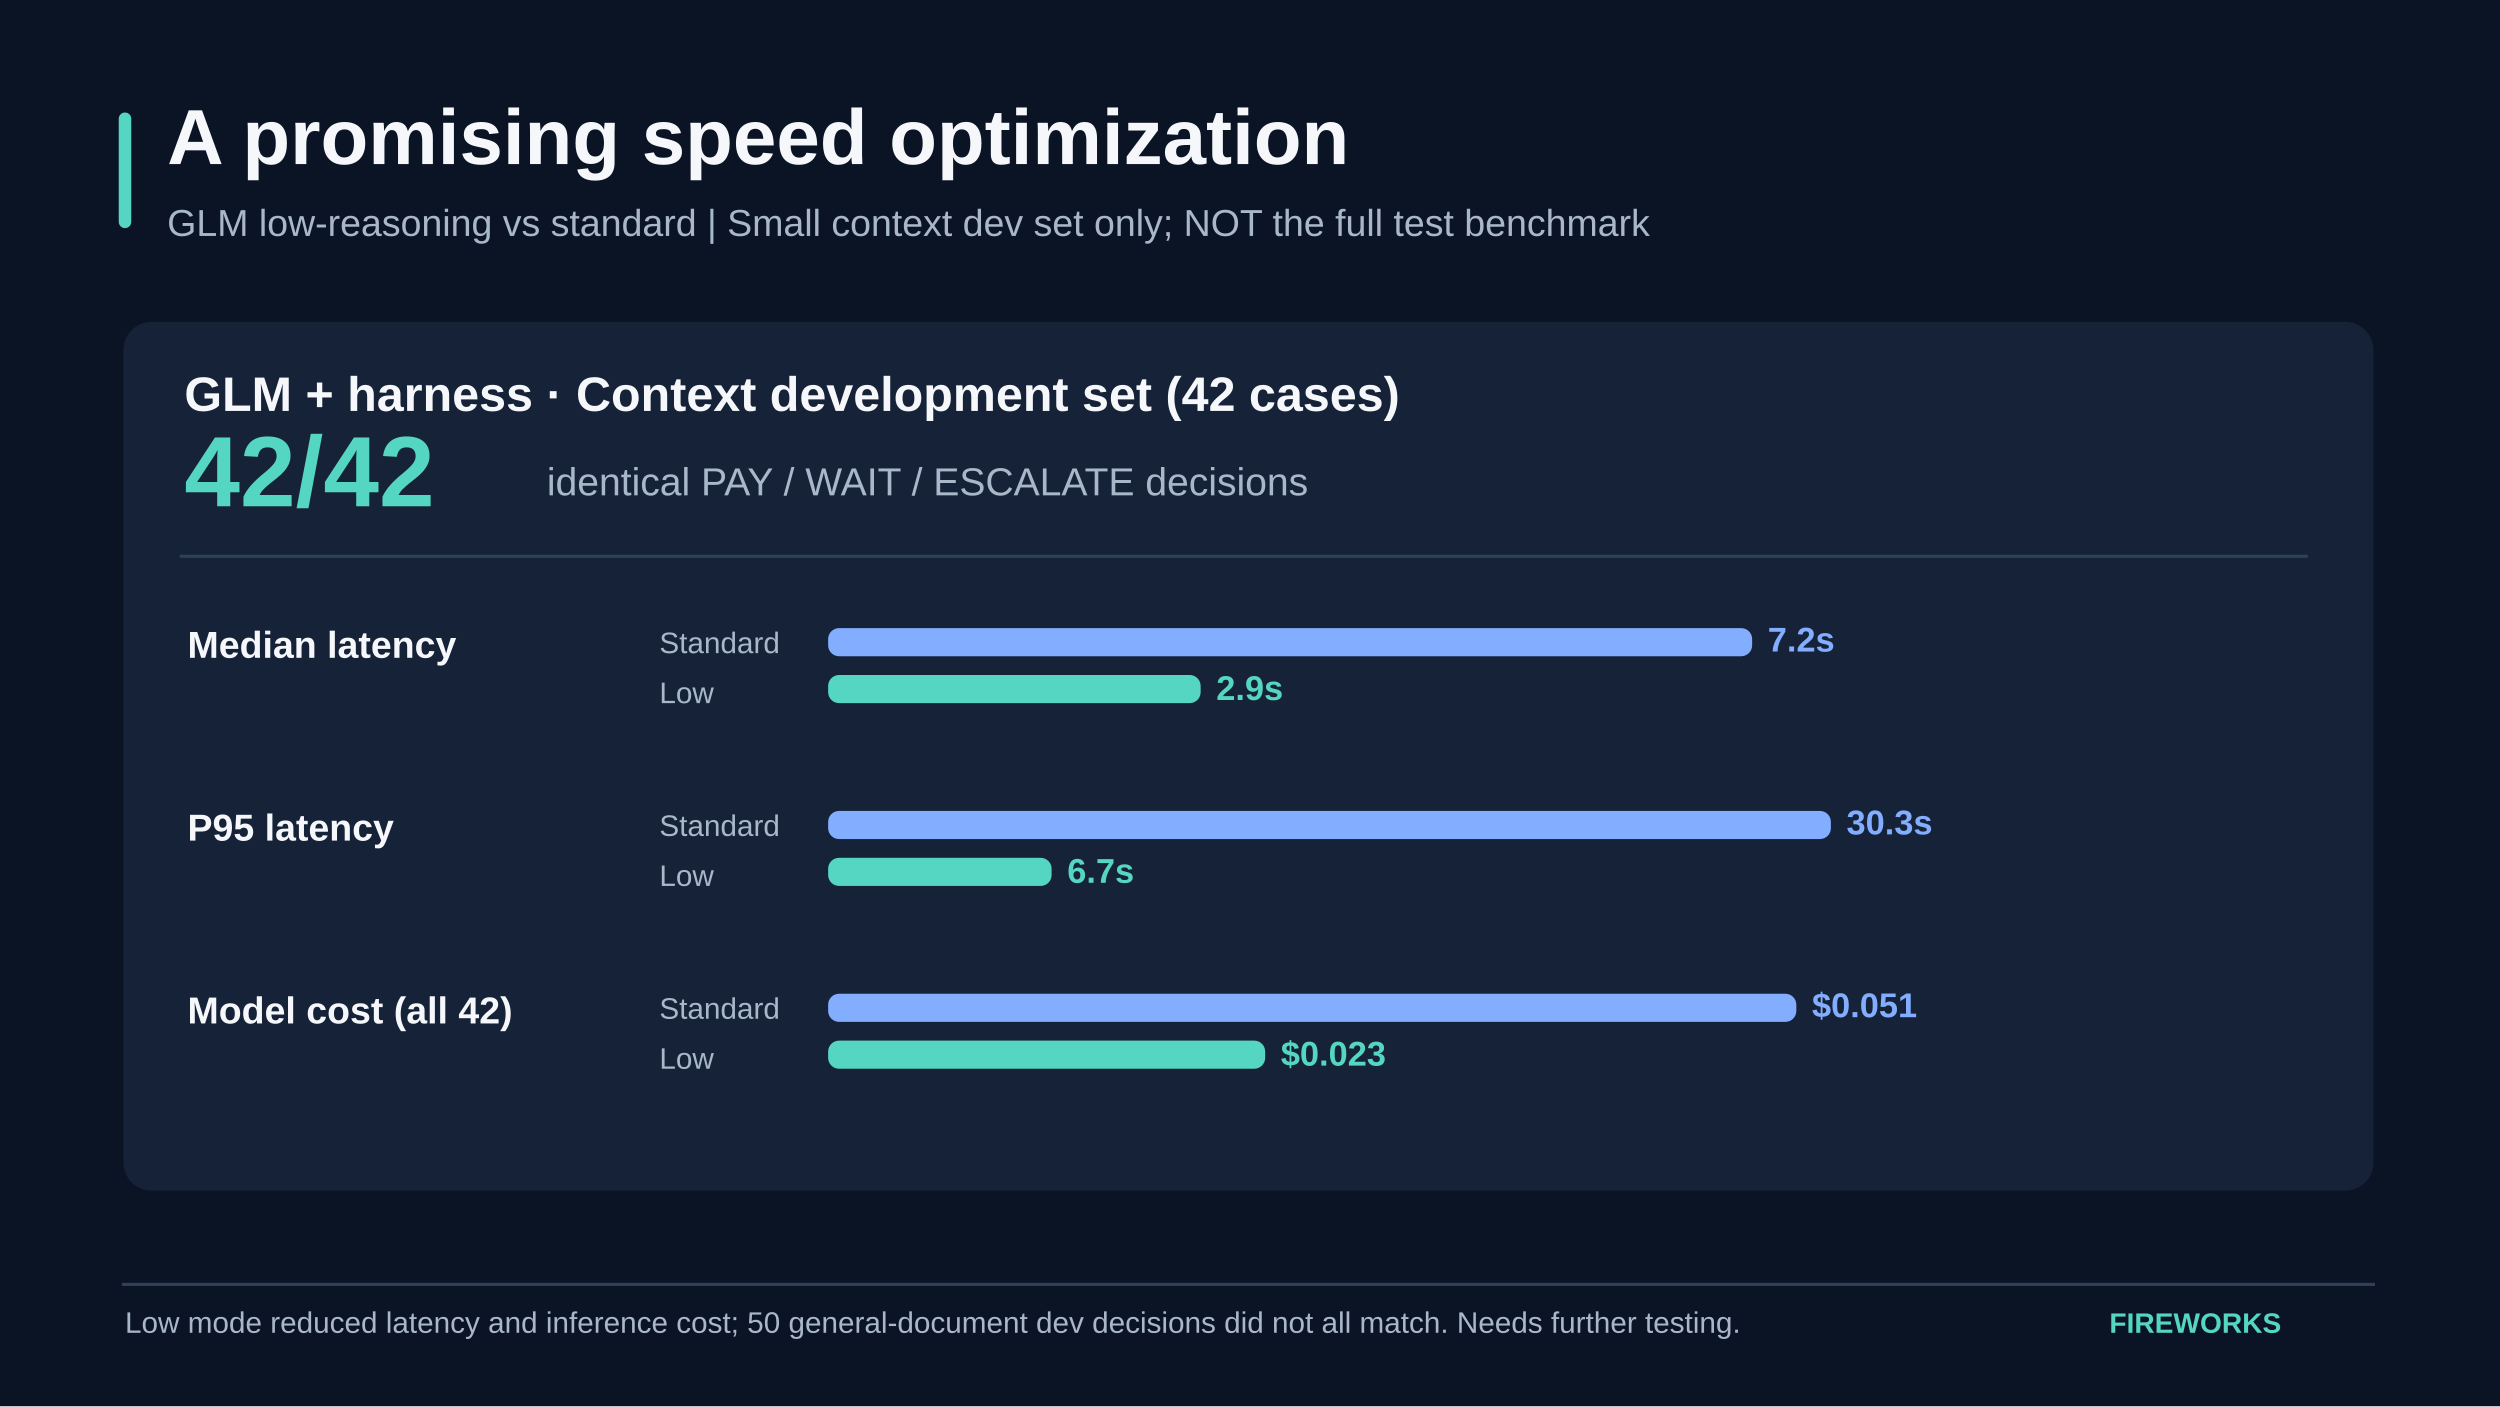
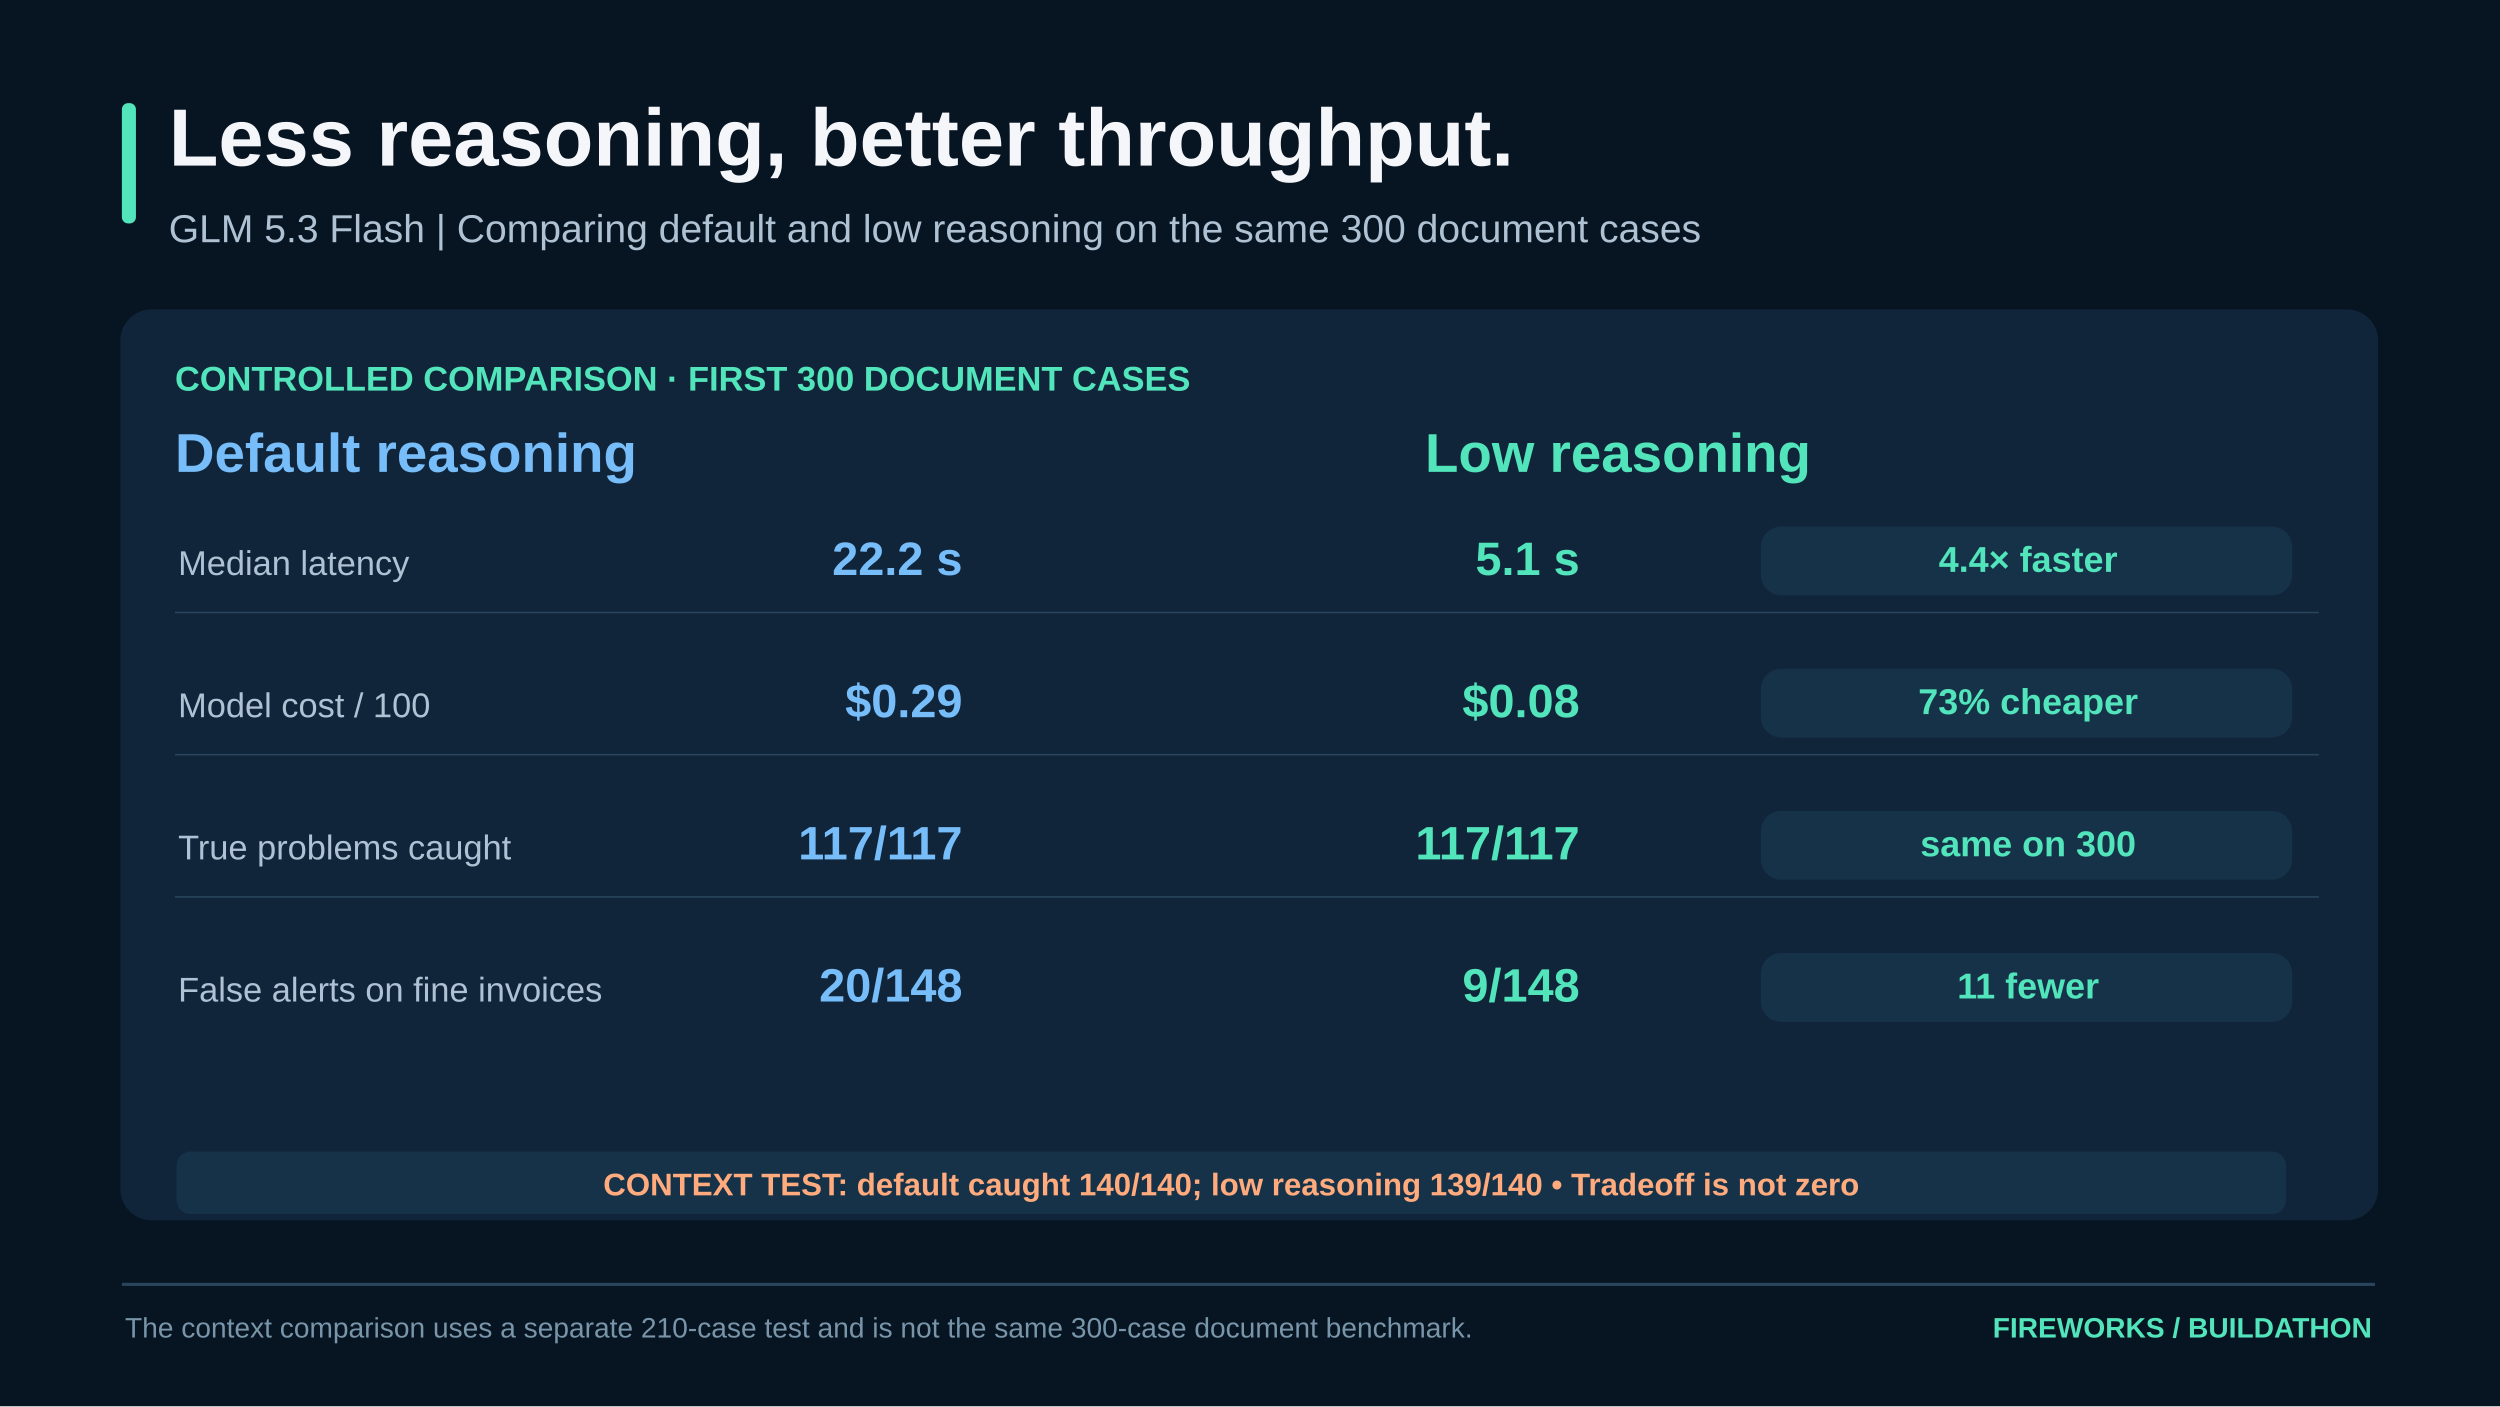
- <svg xmlns="http://www.w3.org/2000/svg" viewBox="0 0 1600 900" width="1600" height="900" role="img" aria-label="A promising speed optimization">
-   <rect x="0" y="0" width="1600" height="900" rx="0" fill="#0B1424" />
-   <rect x="76" y="72" width="8" height="74" rx="4" fill="#55D6C2" />
-   <text x="107" y="105" font-size="50" font-family="Arial,Helvetica,sans-serif" fill="#F5F7FB" font-weight="700">A promising speed optimization</text>
-   <text x="107" y="151" font-size="24" font-family="Arial,Helvetica,sans-serif" fill="#A9B8C9" font-weight="400">GLM low-reasoning vs standard  |  Small context dev set only; NOT the full test benchmark</text>
-   <rect x="79" y="206" width="1440" height="556" rx="18" fill="#152238" />
-   <text x="118" y="263" font-size="31" font-family="Arial,Helvetica,sans-serif" fill="#F5F7FB" font-weight="700">GLM + harness  ·  Context development set (42 cases)</text>
-   <text x="118" y="324" font-size="64" font-family="Arial,Helvetica,sans-serif" fill="#55D6C2" font-weight="700">42/42</text>
-   <text x="350" y="317" font-size="25" font-family="Arial,Helvetica,sans-serif" fill="#A9B8C9" font-weight="400">identical PAY / WAIT / ESCALATE decisions</text>
-   <line x1="115" y1="356" x2="1477" y2="356" stroke="#2F4158" stroke-width="2" />
-   <text x="120" y="421" font-size="24" font-family="Arial,Helvetica,sans-serif" fill="#F5F7FB" font-weight="600">Median latency</text>
-   <text x="422" y="418" font-size="19" font-family="Arial,Helvetica,sans-serif" fill="#A9B8C9" font-weight="400">Standard</text>
-   <rect x="530" y="402" width="591.376" height="18" rx="7" fill="#83ADFF" />
-   <text x="1131.376" y="417" font-size="22" font-family="Arial,Helvetica,sans-serif" fill="#83ADFF" font-weight="700">7.2s</text>
-   <text x="422" y="450" font-size="19" font-family="Arial,Helvetica,sans-serif" fill="#A9B8C9" font-weight="400">Low</text>
-   <rect x="530" y="432" width="238.412" height="18" rx="7" fill="#55D6C2" />
-   <text x="778.412" y="448" font-size="22" font-family="Arial,Helvetica,sans-serif" fill="#55D6C2" font-weight="700">2.9s</text>
-   <text x="120" y="538" font-size="24" font-family="Arial,Helvetica,sans-serif" fill="#F5F7FB" font-weight="600">P95 latency</text>
-   <text x="422" y="535" font-size="19" font-family="Arial,Helvetica,sans-serif" fill="#A9B8C9" font-weight="400">Standard</text>
-   <rect x="530" y="519" width="641.773" height="18" rx="7" fill="#83ADFF" />
-   <text x="1181.773" y="534" font-size="22" font-family="Arial,Helvetica,sans-serif" fill="#83ADFF" font-weight="700">30.3s</text>
-   <text x="422" y="567" font-size="19" font-family="Arial,Helvetica,sans-serif" fill="#A9B8C9" font-weight="400">Low</text>
-   <rect x="530" y="549" width="143.033" height="18" rx="7" fill="#55D6C2" />
-   <text x="683.033" y="565" font-size="22" font-family="Arial,Helvetica,sans-serif" fill="#55D6C2" font-weight="700">6.7s</text>
-   <text x="120" y="655" font-size="24" font-family="Arial,Helvetica,sans-serif" fill="#F5F7FB" font-weight="600">Model cost (all 42)</text>
-   <text x="422" y="652" font-size="19" font-family="Arial,Helvetica,sans-serif" fill="#A9B8C9" font-weight="400">Standard</text>
-   <rect x="530" y="636" width="619.651" height="18" rx="7" fill="#83ADFF" />
-   <text x="1159.651" y="651" font-size="22" font-family="Arial,Helvetica,sans-serif" fill="#83ADFF" font-weight="700">$0.051</text>
-   <text x="422" y="684" font-size="19" font-family="Arial,Helvetica,sans-serif" fill="#A9B8C9" font-weight="400">Low</text>
-   <rect x="530" y="666" width="279.715" height="18" rx="7" fill="#55D6C2" />
-   <text x="819.715" y="682" font-size="22" font-family="Arial,Helvetica,sans-serif" fill="#55D6C2" font-weight="700">$0.023</text>
-   <line x1="78" y1="822" x2="1520" y2="822" stroke="#2F4158" stroke-width="2" />
-   <text x="80" y="853" font-size="19" font-family="Arial,Helvetica,sans-serif" fill="#A9B8C9" font-weight="400">Low mode reduced latency and inference cost; 50 general-document dev decisions did not all match. Needs further testing.</text>
-   <text x="1460" y="853" font-size="18" font-family="Arial,Helvetica,sans-serif" fill="#55D6C2" font-weight="700" text-anchor="end">FIREWORKS</text>
+ <svg xmlns="http://www.w3.org/2000/svg" viewBox="0 0 1600 900" width="1600" height="900" role="img" aria-label="Less reasoning, better throughput.">
+   <rect x="0" y="0" width="1600" height="900" rx="0" fill="#071421" />
+   <rect x="78" y="66" width="9" height="77" rx="4" fill="#52E4BA" />
+   <text x="108" y="106" font-family="Arial,Helvetica,sans-serif" font-size="52" fill="#F4F6FA" font-weight="700" text-anchor="start">Less reasoning, better throughput.</text>
+   <text x="108" y="155" font-family="Arial,Helvetica,sans-serif" font-size="25" fill="#AFC2D4" font-weight="400" text-anchor="start">GLM 5.3 Flash  |  Comparing default and low reasoning on the same 300 document cases</text>
+   <rect x="77" y="198" width="1445" height="583" rx="20" fill="#10253A" />
+   <text x="112" y="250" font-family="Arial,Helvetica,sans-serif" font-size="22" fill="#52E4BA" font-weight="700" text-anchor="start">CONTROLLED COMPARISON  ·  FIRST 300 DOCUMENT CASES</text>
+   <text x="112" y="302" font-family="Arial,Helvetica,sans-serif" font-size="35" fill="#77BDF9" font-weight="700" text-anchor="start">Default reasoning</text>
+   <text x="912" y="302" font-family="Arial,Helvetica,sans-serif" font-size="35" fill="#52E4BA" font-weight="700" text-anchor="start">Low reasoning</text>
+   <text x="114" y="368" font-family="Arial,Helvetica,sans-serif" font-size="22" fill="#AFC2D4" font-weight="400" text-anchor="start">Median latency</text>
+   <text x="616" y="368" font-family="Arial,Helvetica,sans-serif" font-size="30" fill="#77BDF9" font-weight="700" text-anchor="end">22.2 s</text>
+   <text x="1011" y="368" font-family="Arial,Helvetica,sans-serif" font-size="30" fill="#52E4BA" font-weight="700" text-anchor="end">5.1 s</text>
+   <rect x="1127" y="337" width="340" height="44" rx="13" fill="#163249" />
+   <text x="1298" y="366" font-family="Arial,Helvetica,sans-serif" font-size="23" fill="#52E4BA" font-weight="700" text-anchor="middle">4.4× faster</text>
+   <line x1="112" y1="392" x2="1484" y2="392" stroke="#29455C" stroke-width="1" />
+   <text x="114" y="459" font-family="Arial,Helvetica,sans-serif" font-size="22" fill="#AFC2D4" font-weight="400" text-anchor="start">Model cost / 100</text>
+   <text x="616" y="459" font-family="Arial,Helvetica,sans-serif" font-size="30" fill="#77BDF9" font-weight="700" text-anchor="end">$0.29</text>
+   <text x="1011" y="459" font-family="Arial,Helvetica,sans-serif" font-size="30" fill="#52E4BA" font-weight="700" text-anchor="end">$0.08</text>
+   <rect x="1127" y="428" width="340" height="44" rx="13" fill="#163249" />
+   <text x="1298" y="457" font-family="Arial,Helvetica,sans-serif" font-size="23" fill="#52E4BA" font-weight="700" text-anchor="middle">73% cheaper</text>
+   <line x1="112" y1="483" x2="1484" y2="483" stroke="#29455C" stroke-width="1" />
+   <text x="114" y="550" font-family="Arial,Helvetica,sans-serif" font-size="22" fill="#AFC2D4" font-weight="400" text-anchor="start">True problems caught</text>
+   <text x="616" y="550" font-family="Arial,Helvetica,sans-serif" font-size="30" fill="#77BDF9" font-weight="700" text-anchor="end">117/117</text>
+   <text x="1011" y="550" font-family="Arial,Helvetica,sans-serif" font-size="30" fill="#52E4BA" font-weight="700" text-anchor="end">117/117</text>
+   <rect x="1127" y="519" width="340" height="44" rx="13" fill="#163249" />
+   <text x="1298" y="548" font-family="Arial,Helvetica,sans-serif" font-size="23" fill="#52E4BA" font-weight="700" text-anchor="middle">same on 300</text>
+   <line x1="112" y1="574" x2="1484" y2="574" stroke="#29455C" stroke-width="1" />
+   <text x="114" y="641" font-family="Arial,Helvetica,sans-serif" font-size="22" fill="#AFC2D4" font-weight="400" text-anchor="start">False alerts on fine invoices</text>
+   <text x="616" y="641" font-family="Arial,Helvetica,sans-serif" font-size="30" fill="#77BDF9" font-weight="700" text-anchor="end">20/148</text>
+   <text x="1011" y="641" font-family="Arial,Helvetica,sans-serif" font-size="30" fill="#52E4BA" font-weight="700" text-anchor="end">9/148</text>
+   <rect x="1127" y="610" width="340" height="44" rx="13" fill="#163249" />
+   <text x="1298" y="639" font-family="Arial,Helvetica,sans-serif" font-size="23" fill="#52E4BA" font-weight="700" text-anchor="middle">11 fewer</text>
+   <rect x="113" y="737" width="1350" height="40" rx="9" fill="#163249" />
+   <text x="788" y="765" font-family="Arial,Helvetica,sans-serif" font-size="20" fill="#FFAB7D" font-weight="600" text-anchor="middle">CONTEXT TEST: default caught 140/140; low reasoning 139/140  •  Tradeoff is not zero</text>
+   <line x1="78" y1="822" x2="1520" y2="822" stroke="#29455C" stroke-width="2" />
+   <text x="80" y="856" font-family="Arial,Helvetica,sans-serif" font-size="18" fill="#7895AA" font-weight="400" text-anchor="start">The context comparison uses a separate 210-case test and is not the same 300-case document benchmark.</text>
+   <text x="1518" y="856" font-family="Arial,Helvetica,sans-serif" font-size="18" fill="#52E4BA" font-weight="700" text-anchor="end">FIREWORKS  /  BUILDATHON</text>
</svg>
